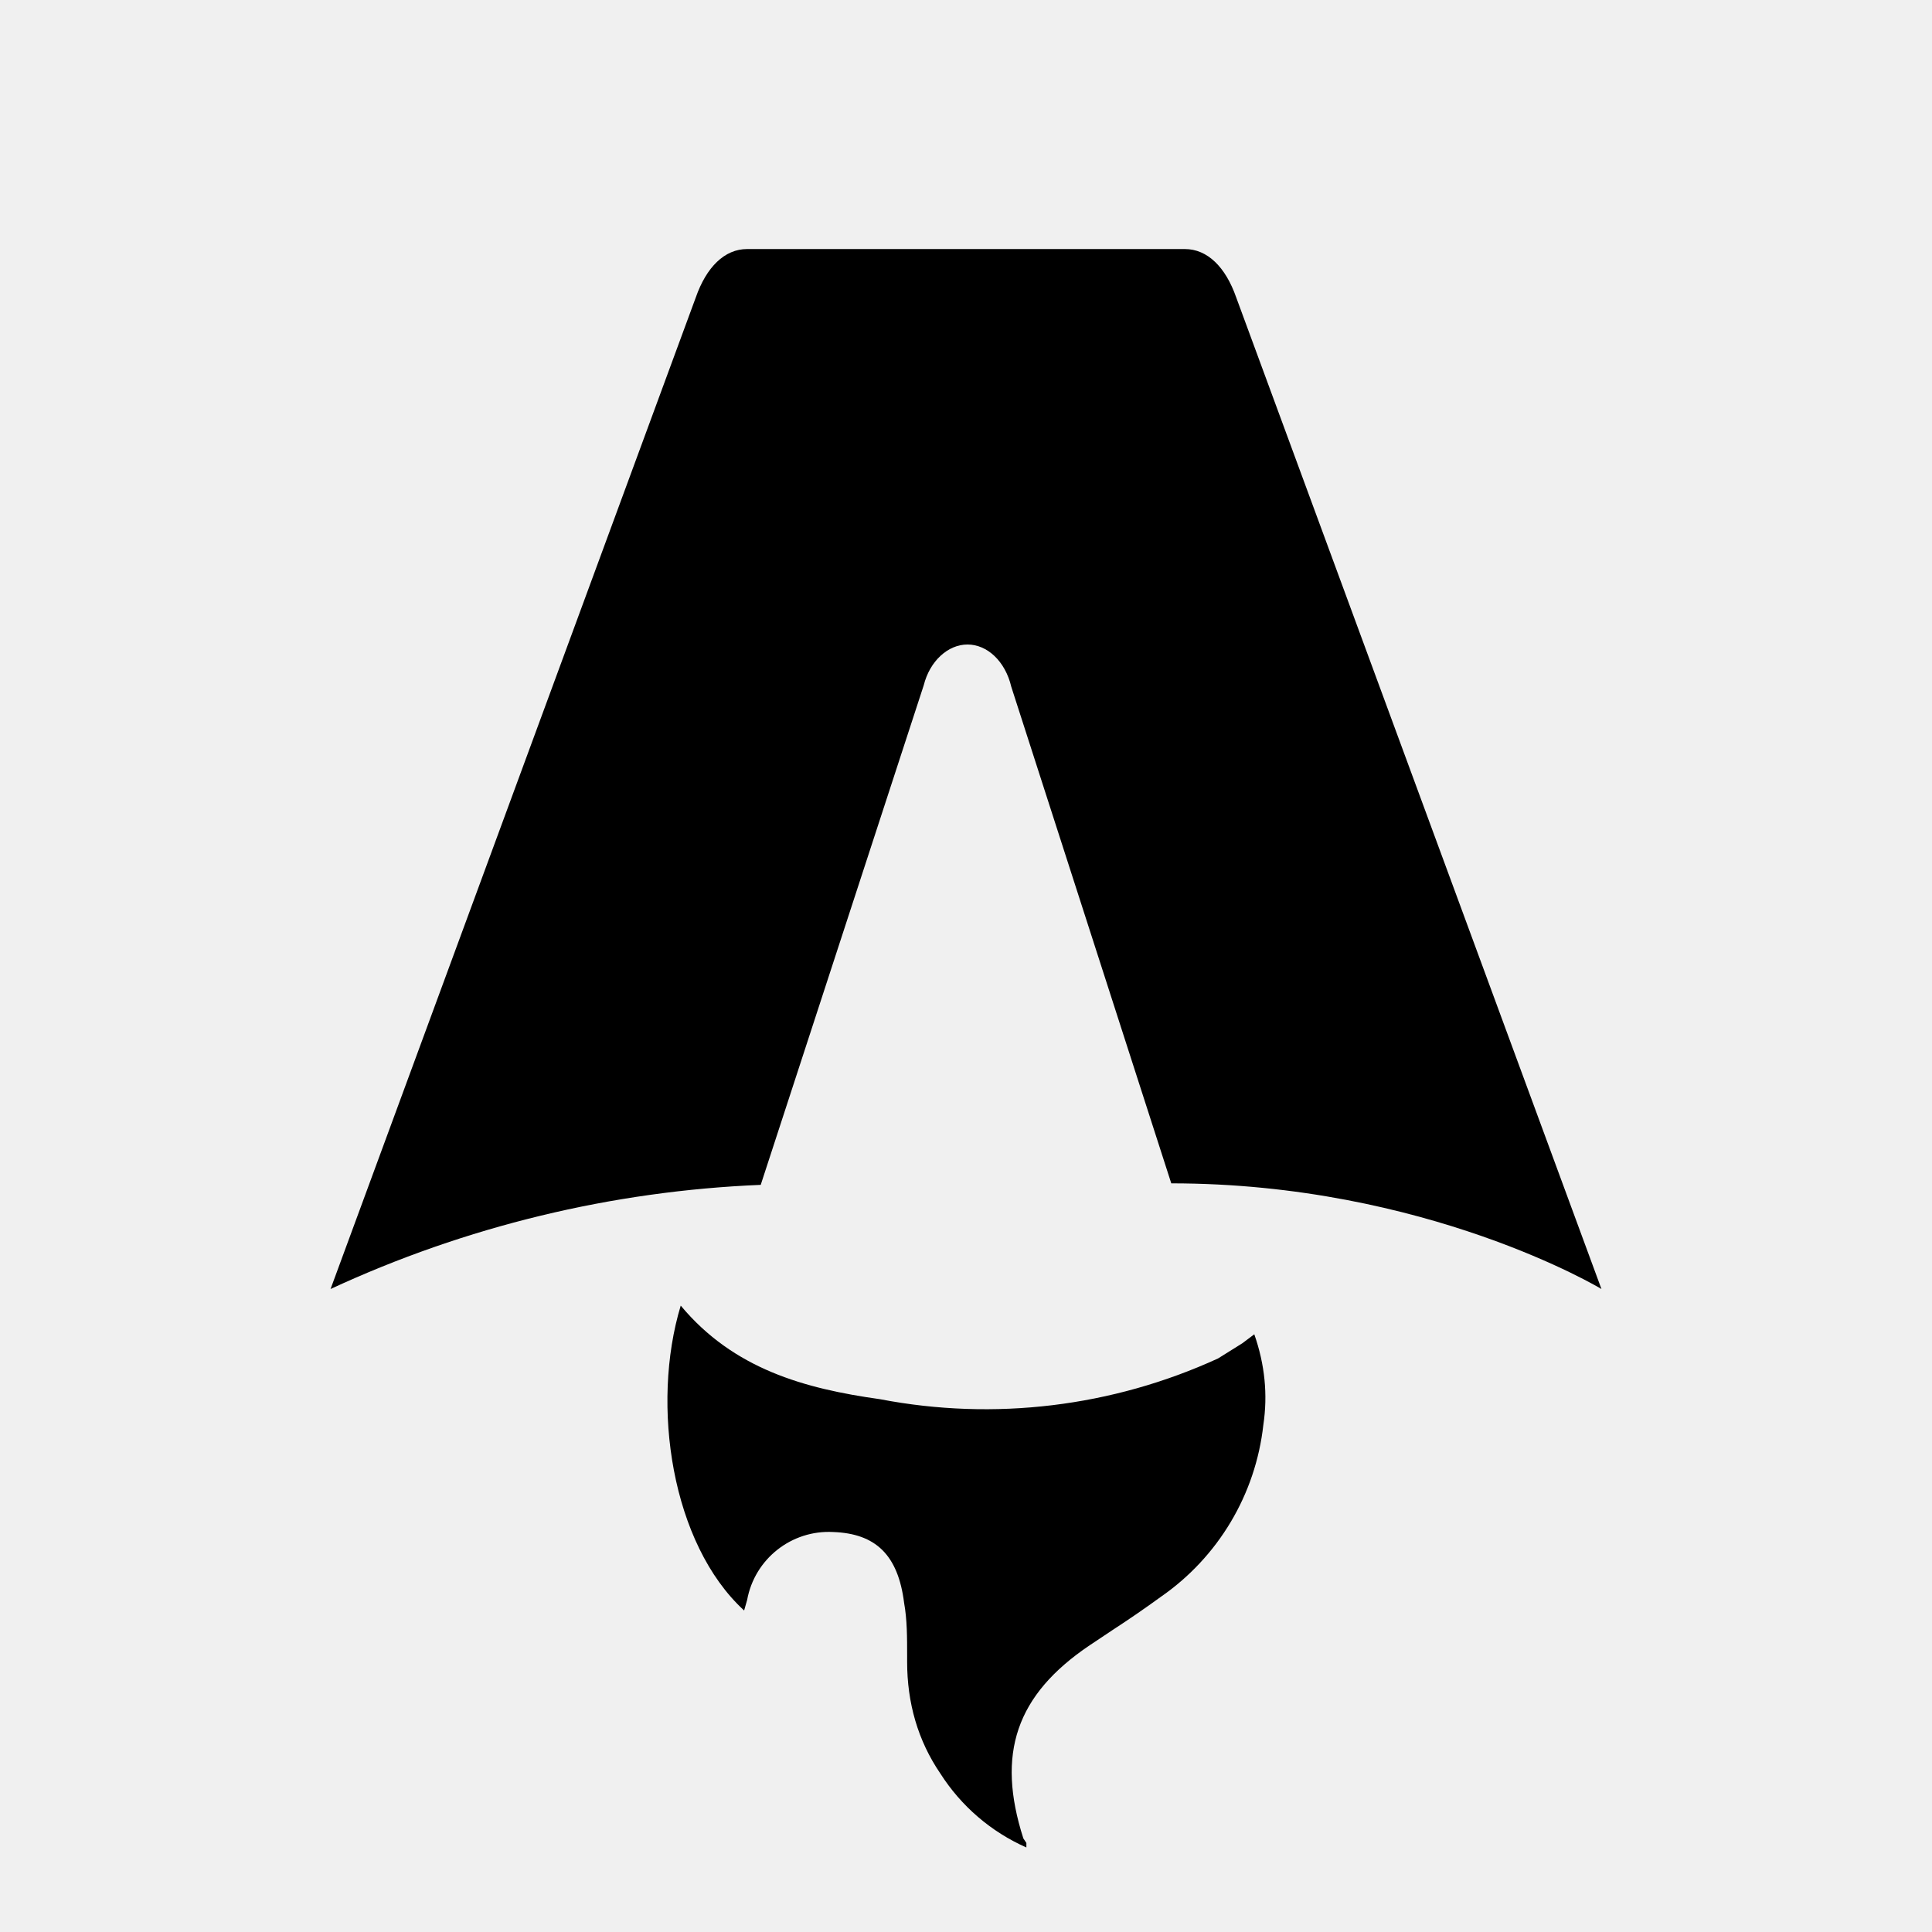
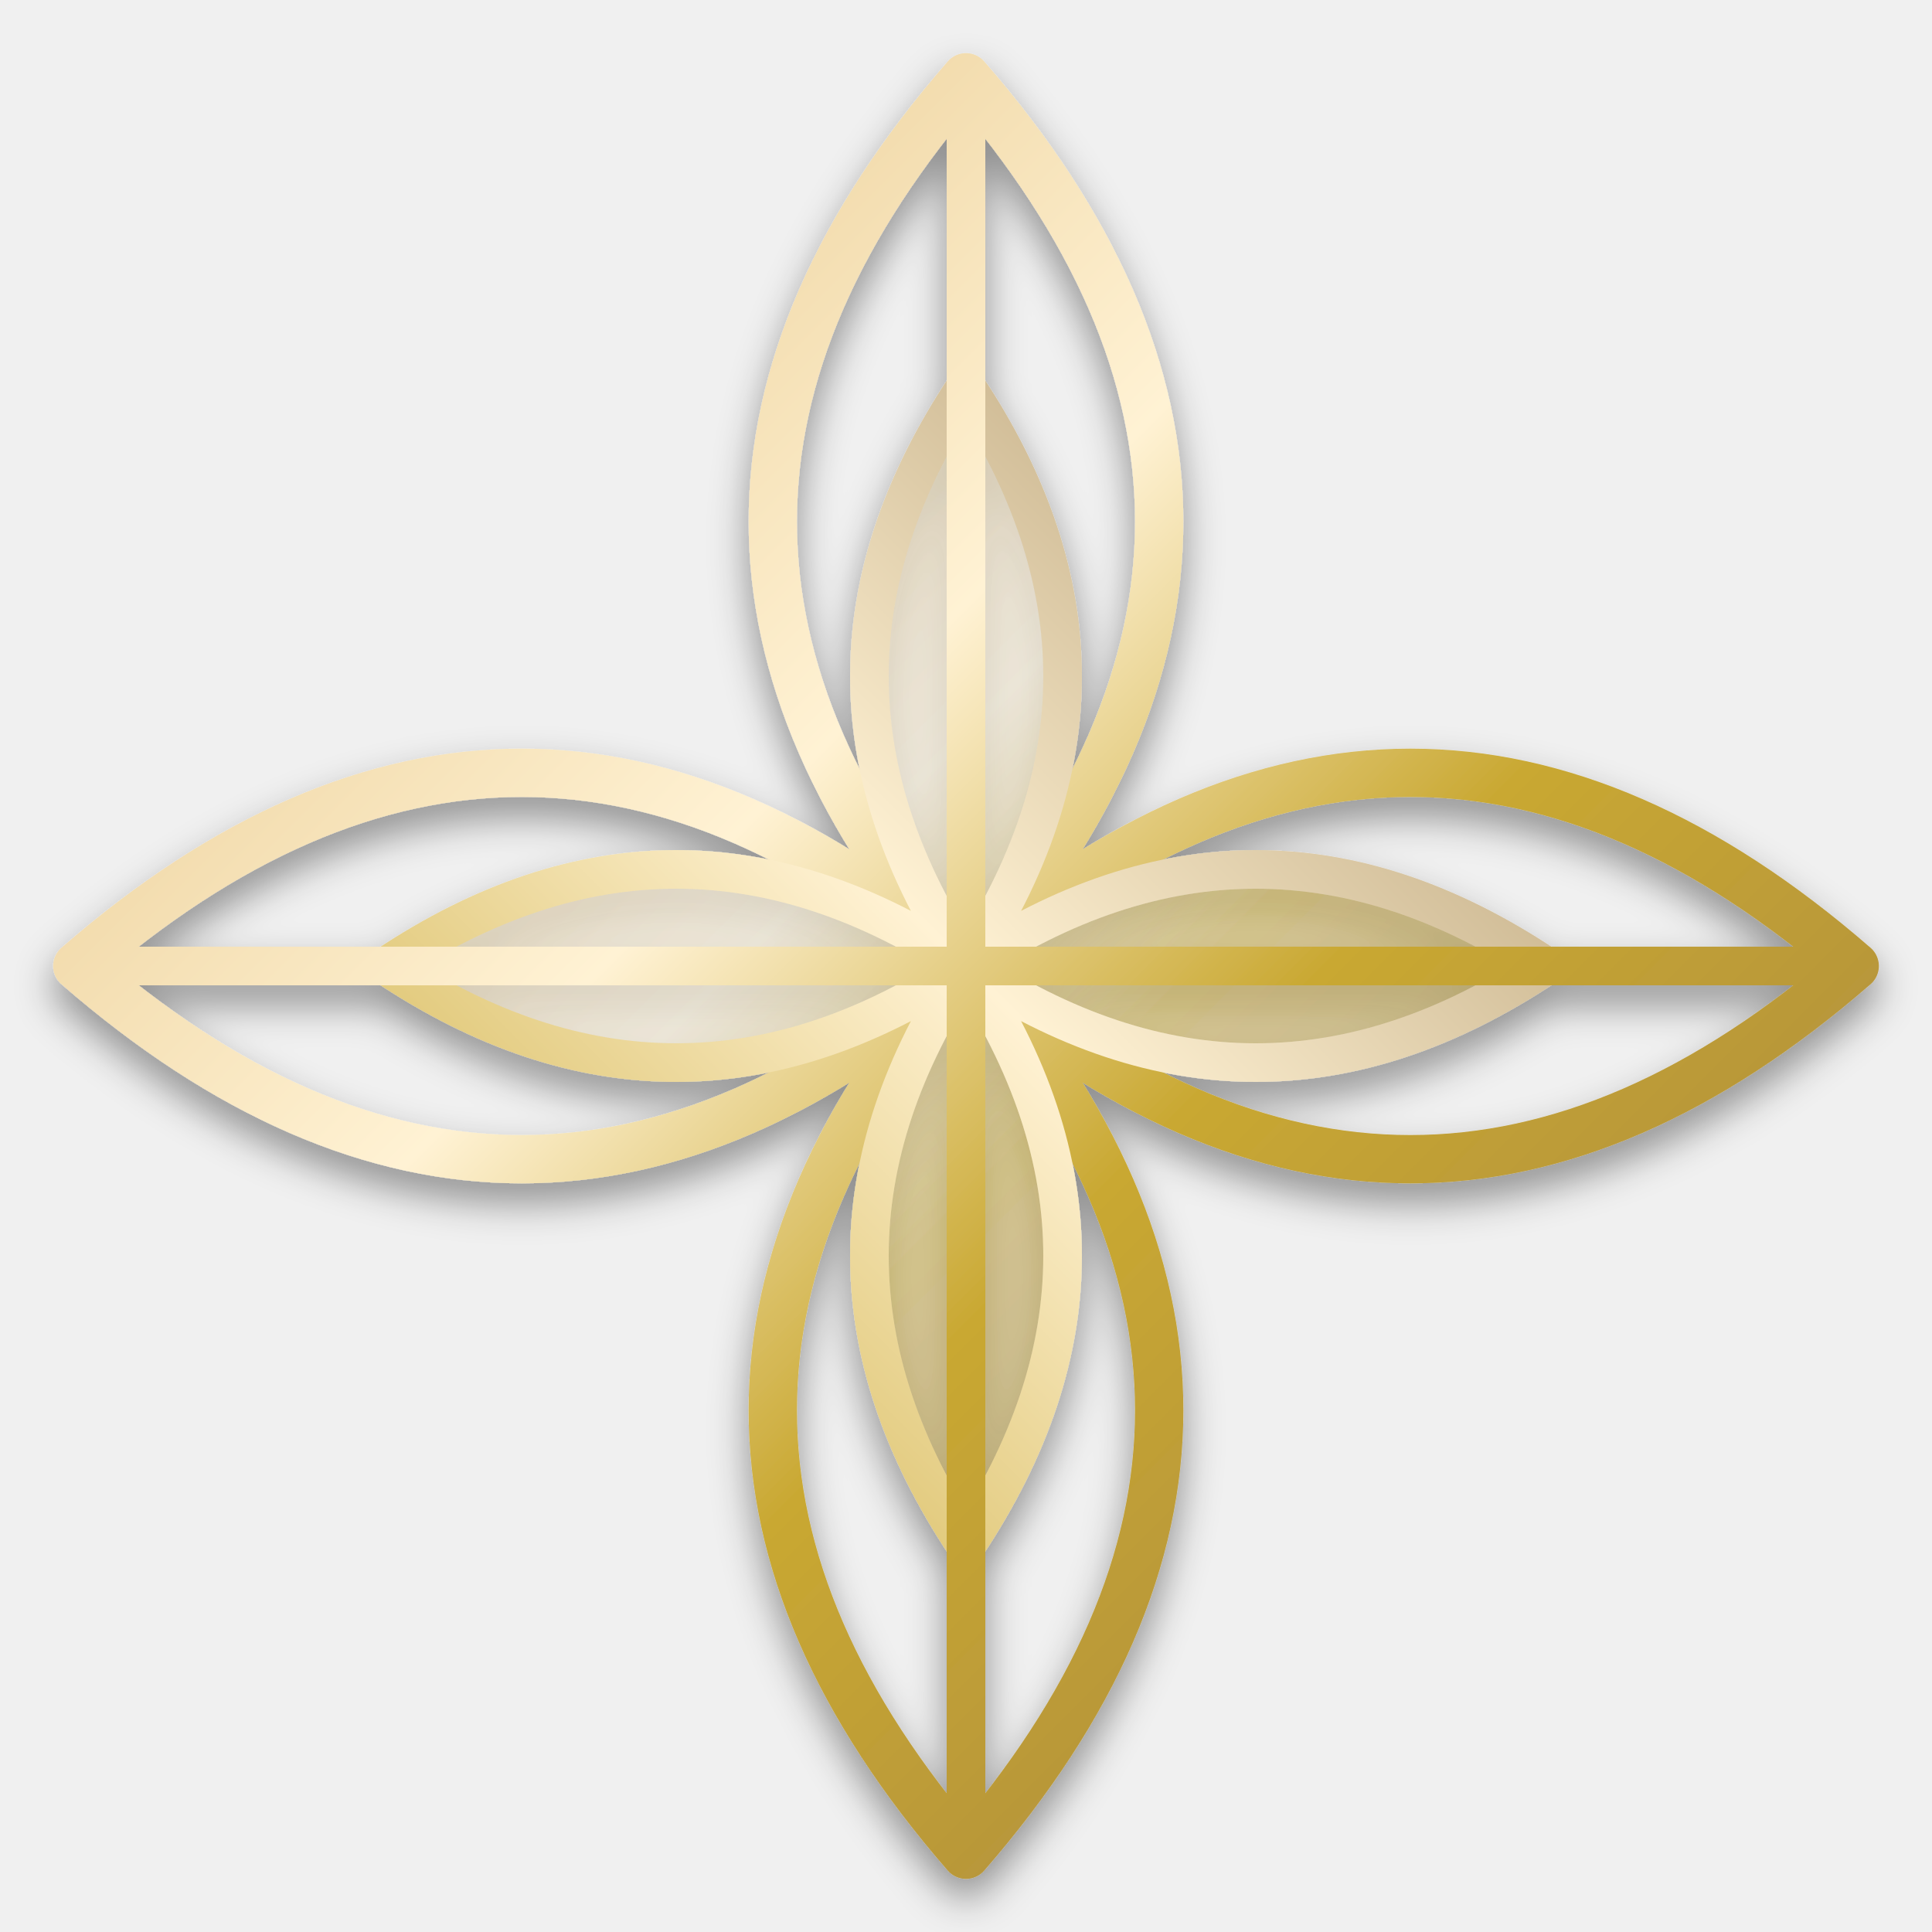
- <svg xmlns="http://www.w3.org/2000/svg" fill="none" viewBox="0 0 128 128">
-   <path d="M50.4 78.5a75.1 75.1 0 0 0-28.5 6.9l24.2-65.7c.7-2 1.9-3.2 3.4-3.2h29c1.5 0 2.7 1.2 3.4 3.2l24.2 65.7s-11.6-7-28.5-7L67 45.5c-.4-1.7-1.6-2.8-2.9-2.8-1.3 0-2.5 1.1-2.9 2.7L50.4 78.5Zm-1.1 28.2Zm-4.2-20.2c-2 6.6-.6 15.8 4.2 20.2a17.5 17.5 0 0 1 .2-.7 5.5 5.5 0 0 1 5.7-4.5c2.8.1 4.3 1.5 4.7 4.7.2 1.1.2 2.3.2 3.5v.4c0 2.7.7 5.2 2.2 7.4a13 13 0 0 0 5.7 4.9v-.3l-.2-.3c-1.8-5.6-.5-9.5 4.4-12.8l1.5-1a73 73 0 0 0 3.2-2.2 16 16 0 0 0 6.8-11.4c.3-2 .1-4-.6-6l-.8.6-1.6 1a37 37 0 0 1-22.4 2.7c-5-.7-9.7-2-13.2-6.2Z" />
-   <style>
-         path { fill: #000; }
-         @media (prefers-color-scheme: dark) {
-             path { fill: #FFF; }
-         }
-     </style>
+ <svg xmlns="http://www.w3.org/2000/svg" viewBox="0 0 100 100" class="w-10 h-10 hover:scale-105 transition-transform duration-300" fill="none">
+   <defs>
+     <linearGradient id="goldGradient" x1="0%" y1="0%" x2="100%" y2="100%">
+       <stop offset="0%" stop-color="#DFBA73" />
+       <stop offset="40%" stop-color="#FFF2D4" />
+       <stop offset="60%" stop-color="#c9a832" />
+       <stop offset="100%" stop-color="#9E7D46" />
+     </linearGradient>
+     <linearGradient id="goldGradientLight" x1="0%" y1="100%" x2="100%" y2="0%">
+       <stop offset="0%" stop-color="#c9a832" />
+       <stop offset="50%" stop-color="#FFF2D4" />
+       <stop offset="100%" stop-color="#A88E62" />
+     </linearGradient>
+     <filter id="bevel" x="-20%" y="-20%" width="140%" height="140%">
+       <feGaussianBlur in="SourceAlpha" stdDeviation="0.5" result="blur" />
+       <feOffset dx="0.5" dy="0.5" result="offsetGlow" />
+       <feSpecularLighting in="blur" surfaceScale="2" specularConstant="0.8" specularExponent="20" lighting-color="#FFF2D4" result="specOut">
+         <fePointLight x="-50" y="-50" z="50" />
+       </feSpecularLighting>
+       <feComposite in="specOut" in2="SourceAlpha" operator="in" result="specOut" />
+       <feComposite in="SourceGraphic" in2="specOut" operator="arithmetic" k1="0" k2="1" k3="1" k4="0" result="litPaint" />
+       <feDropShadow in="litPaint" dx="0" dy="1" stdDeviation="1" flood-color="#000" flood-opacity="0.4" />
+     </filter>
+   </defs>
+   <g filter="url(#bevel)">
+     <path d="M 50 4 Q 30 27, 50 50 Q 70 27, 50 4 Z M 50 96 Q 70 73, 50 50 Q 30 73, 50 96 Z M 4 50 Q 27 30, 50 50 Q 27 70, 4 50 Z M 96 50 Q 73 70, 50 50 Q 73 30, 96 50 Z" stroke="url(#goldGradient)" stroke-width="2.5" fill="none" stroke-linejoin="round" />
+     <path d="M 50 20 Q 40 35, 50 50 Q 60 35, 50 20 Z M 50 80 Q 60 65, 50 50 Q 40 65, 50 80 Z M 20 50 Q 35 40, 50 50 Q 35 60, 20 50 Z M 80 50 Q 65 60, 50 50 Q 65 40, 80 50 Z" stroke="url(#goldGradientLight)" stroke-width="2" fill="url(#goldGradient)" fill-opacity="0.4" stroke-linejoin="round" />
+     <path d="M 50 4 L 50 96 M 4 50 L 96 50" stroke="url(#goldGradient)" stroke-width="2" fill="none" />
+   </g>
</svg>
